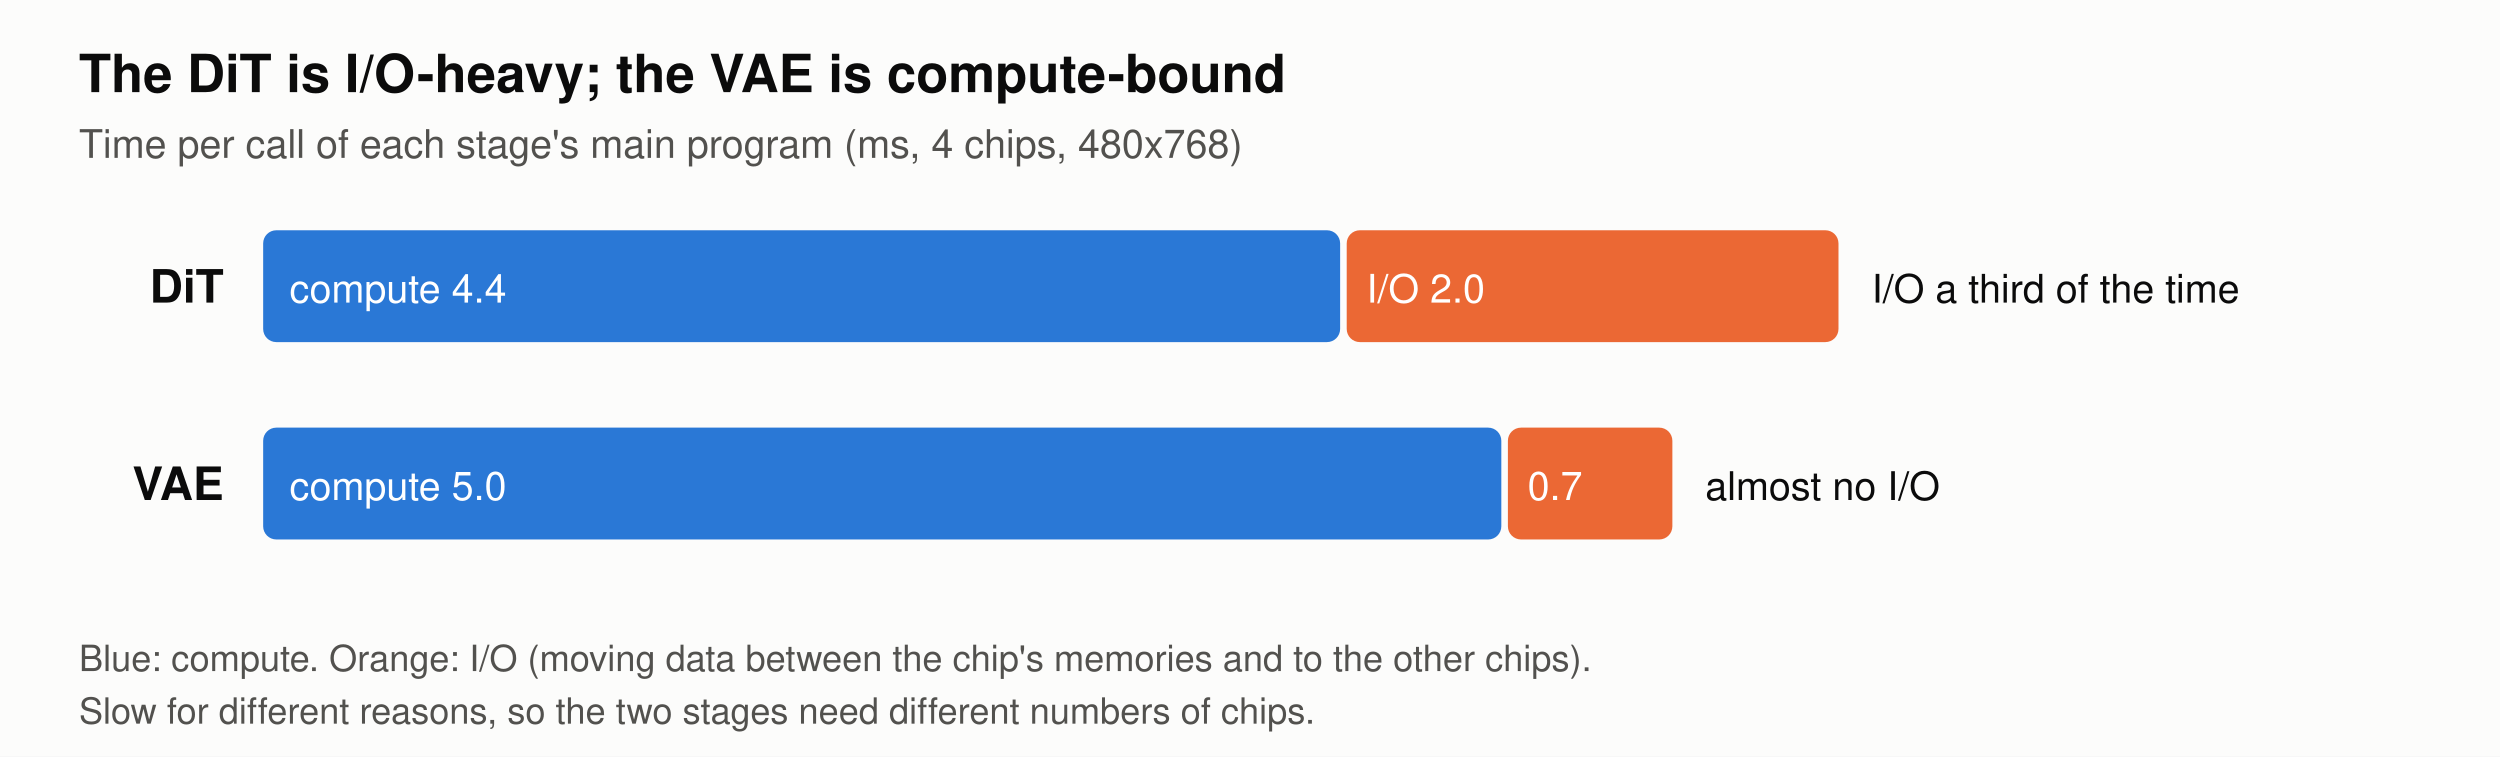
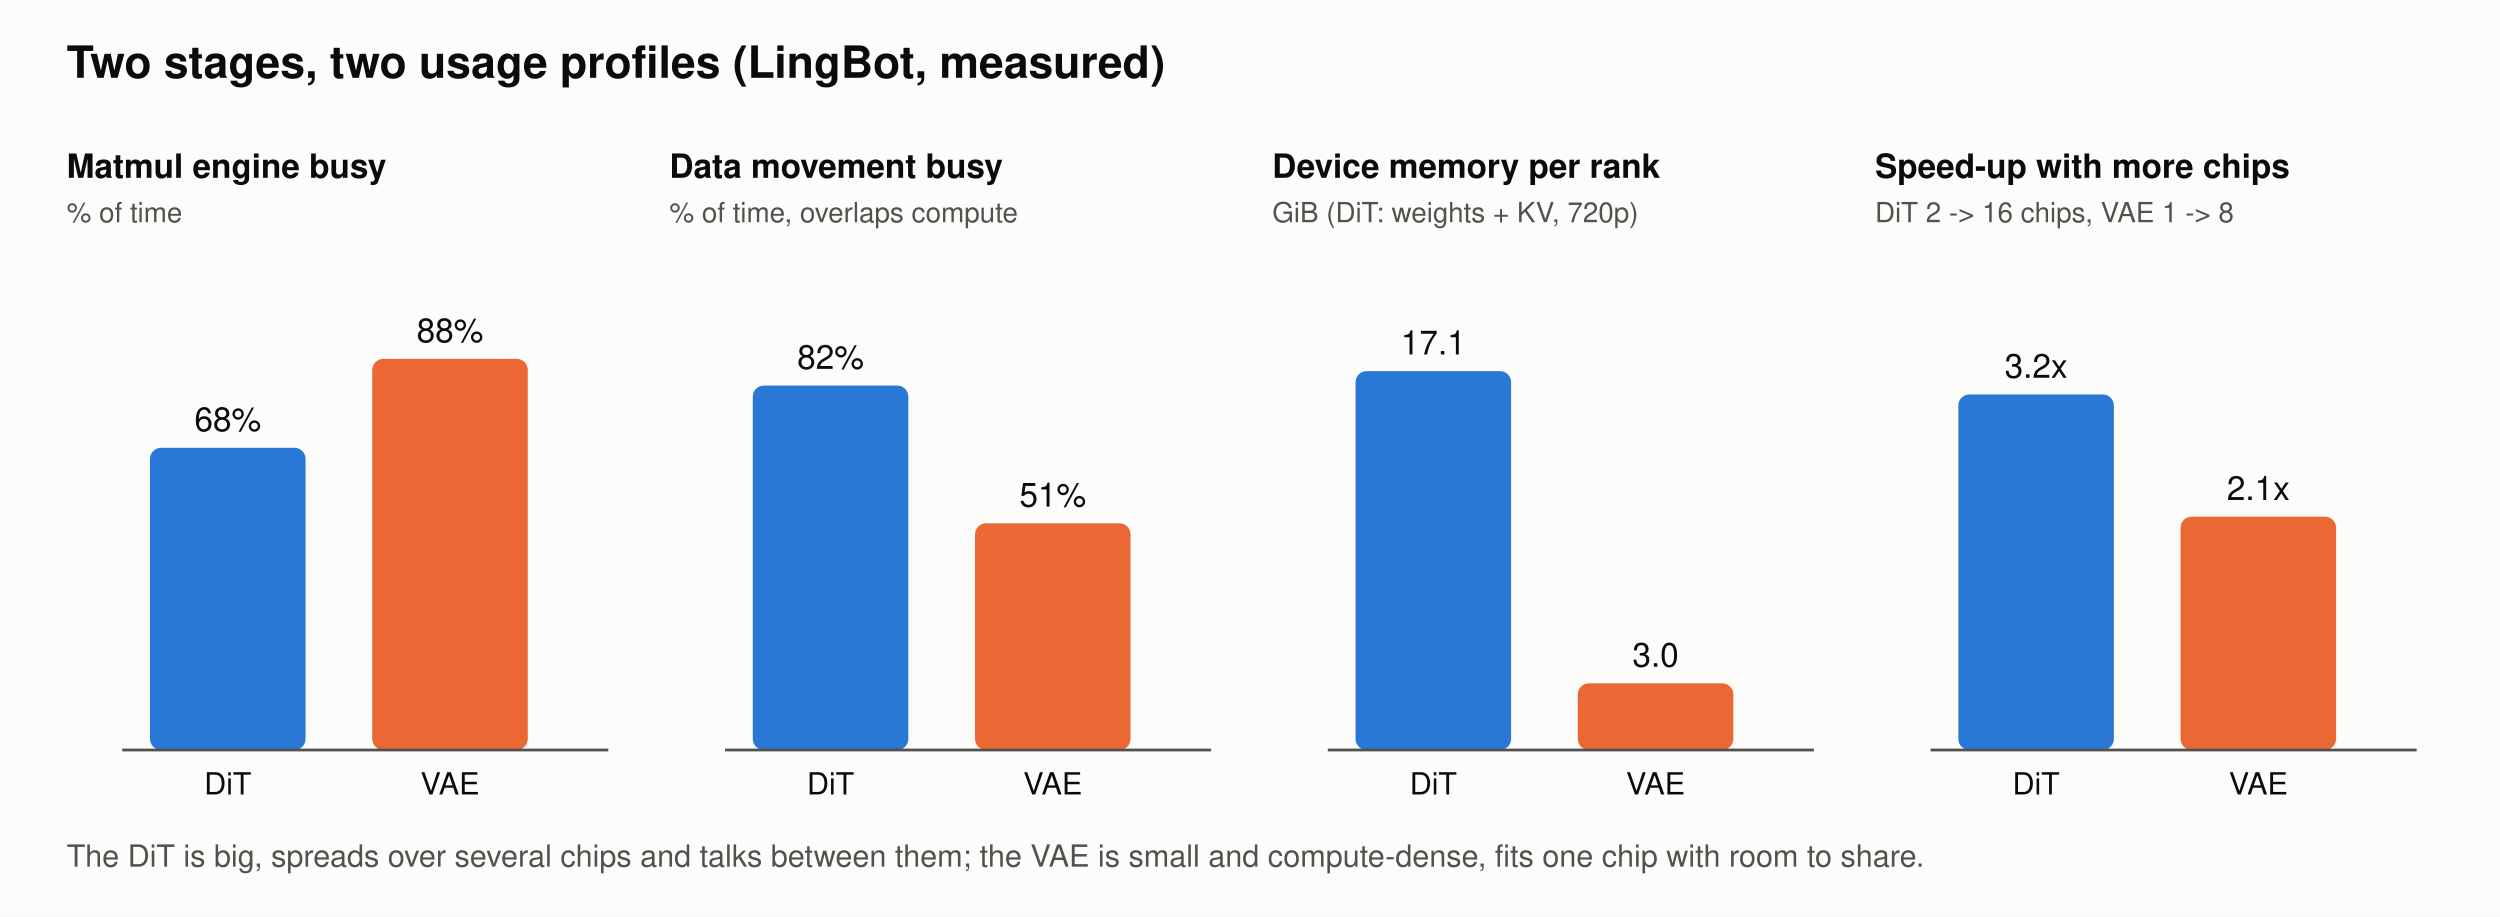
- <svg xmlns="http://www.w3.org/2000/svg" width="760" height="230" viewBox="0 0 760 230" font-family="Helvetica, Arial, sans-serif">
-   <rect width="760" height="230" fill="#fcfcfb" />
-   <text x="24" y="28" font-size="16" font-weight="600" fill="#0b0b0b">The DiT is I/O-heavy; the VAE is compute-bound</text>
-   <text x="24" y="48" font-size="12" fill="#52514e">Time per call of each stage's main program (ms, 4 chips, 480x768)</text>
-   <text x="68" y="92" font-size="14" font-weight="600" text-anchor="end" fill="#0b0b0b">DiT</text>
-   <rect x="80" y="70" width="327.4" height="34" rx="4" fill="#2a78d6" />
-   <text x="88" y="92" font-size="12" fill="#ffffff">compute 4.4</text>
-   <rect x="409.4" y="70" width="149.5" height="34" rx="4" fill="#eb6834" />
-   <text x="415.4" y="92" font-size="12" fill="#ffffff">I/O 2.0</text>
-   <text x="569.0" y="92" font-size="12" fill="#0b0b0b">I/O a third of the time</text>
-   <text x="68" y="152" font-size="14" font-weight="600" text-anchor="end" fill="#0b0b0b">VAE</text>
-   <rect x="80" y="130" width="376.4" height="34" rx="4" fill="#2a78d6" />
-   <text x="88" y="152" font-size="12" fill="#ffffff">compute 5.0</text>
-   <rect x="458.4" y="130" width="50.0" height="34" rx="4" fill="#eb6834" />
-   <text x="464.4" y="152" font-size="12" fill="#ffffff">0.7</text>
-   <text x="518.4" y="152" font-size="12" fill="#0b0b0b">almost no I/O</text>
-   <text x="24" y="204" font-size="11" fill="#52514e">Blue: compute. Orange: I/O (moving data between the chip's memories and to the other chips).</text>
-   <text x="24" y="220" font-size="11" fill="#52514e">Slow for different reasons, so the two stages need different numbers of chips.</text>
+ <svg xmlns="http://www.w3.org/2000/svg" width="900" height="330" viewBox="0 0 900 330" font-family="Helvetica, Arial, sans-serif">
+   <rect width="900" height="330" fill="#fcfcfb" />
+   <text x="24" y="28" font-size="16" font-weight="600" fill="#0b0b0b">Two stages, two usage profiles (LingBot, measured)</text>
+   <text x="24" y="64" font-size="12" font-weight="600" fill="#0b0b0b">Matmul engine busy</text>
+   <text x="24" y="80" font-size="10" fill="#52514e">% of time</text>
+   <rect x="54" y="161.2" width="56" height="108.8" rx="4" fill="#2a78d6" />
+   <text x="82" y="155.2" font-size="12" text-anchor="middle" fill="#0b0b0b">68%</text>
+   <text x="82" y="286" font-size="11" text-anchor="middle" fill="#0b0b0b">DiT</text>
+   <rect x="134" y="129.2" width="56" height="140.8" rx="4" fill="#eb6834" />
+   <text x="162" y="123.2" font-size="12" text-anchor="middle" fill="#0b0b0b">88%</text>
+   <text x="162" y="286" font-size="11" text-anchor="middle" fill="#0b0b0b">VAE</text>
+   <line x1="44" x2="219" y1="270" y2="270" stroke="#52514e" />
+   <text x="241" y="64" font-size="12" font-weight="600" fill="#0b0b0b">Data movement busy</text>
+   <text x="241" y="80" font-size="10" fill="#52514e">% of time, overlaps compute</text>
+   <rect x="271" y="138.8" width="56" height="131.2" rx="4" fill="#2a78d6" />
+   <text x="299" y="132.8" font-size="12" text-anchor="middle" fill="#0b0b0b">82%</text>
+   <text x="299" y="286" font-size="11" text-anchor="middle" fill="#0b0b0b">DiT</text>
+   <rect x="351" y="188.4" width="56" height="81.6" rx="4" fill="#eb6834" />
+   <text x="379" y="182.4" font-size="12" text-anchor="middle" fill="#0b0b0b">51%</text>
+   <text x="379" y="286" font-size="11" text-anchor="middle" fill="#0b0b0b">VAE</text>
+   <line x1="261" x2="436" y1="270" y2="270" stroke="#52514e" />
+   <text x="458" y="64" font-size="12" font-weight="600" fill="#0b0b0b">Device memory per rank</text>
+   <text x="458" y="80" font-size="10" fill="#52514e">GiB (DiT: weights + KV, 720p)</text>
+   <rect x="488" y="133.6" width="56" height="136.4" rx="4" fill="#2a78d6" />
+   <text x="516" y="127.6" font-size="12" text-anchor="middle" fill="#0b0b0b">17.1</text>
+   <text x="516" y="286" font-size="11" text-anchor="middle" fill="#0b0b0b">DiT</text>
+   <rect x="568" y="246.0" width="56" height="24.0" rx="4" fill="#eb6834" />
+   <text x="596" y="240.0" font-size="12" text-anchor="middle" fill="#0b0b0b">3.0</text>
+   <text x="596" y="286" font-size="11" text-anchor="middle" fill="#0b0b0b">VAE</text>
+   <line x1="478" x2="653" y1="270" y2="270" stroke="#52514e" />
+   <text x="675" y="64" font-size="12" font-weight="600" fill="#0b0b0b">Speed-up with more chips</text>
+   <text x="675" y="80" font-size="10" fill="#52514e">DiT 2 -&gt; 16 chips, VAE 1 -&gt; 8</text>
+   <rect x="705" y="142.0" width="56" height="128.0" rx="4" fill="#2a78d6" />
+   <text x="733" y="136.0" font-size="12" text-anchor="middle" fill="#0b0b0b">3.2x</text>
+   <text x="733" y="286" font-size="11" text-anchor="middle" fill="#0b0b0b">DiT</text>
+   <rect x="785" y="186.0" width="56" height="84.0" rx="4" fill="#eb6834" />
+   <text x="813" y="180.0" font-size="12" text-anchor="middle" fill="#0b0b0b">2.1x</text>
+   <text x="813" y="286" font-size="11" text-anchor="middle" fill="#0b0b0b">VAE</text>
+   <line x1="695" x2="870" y1="270" y2="270" stroke="#52514e" />
+   <text x="24" y="312" font-size="11" fill="#52514e">The DiT is big, spreads over several chips and talks between them; the VAE is small and compute-dense, fits one chip with room to share.</text>
</svg>
